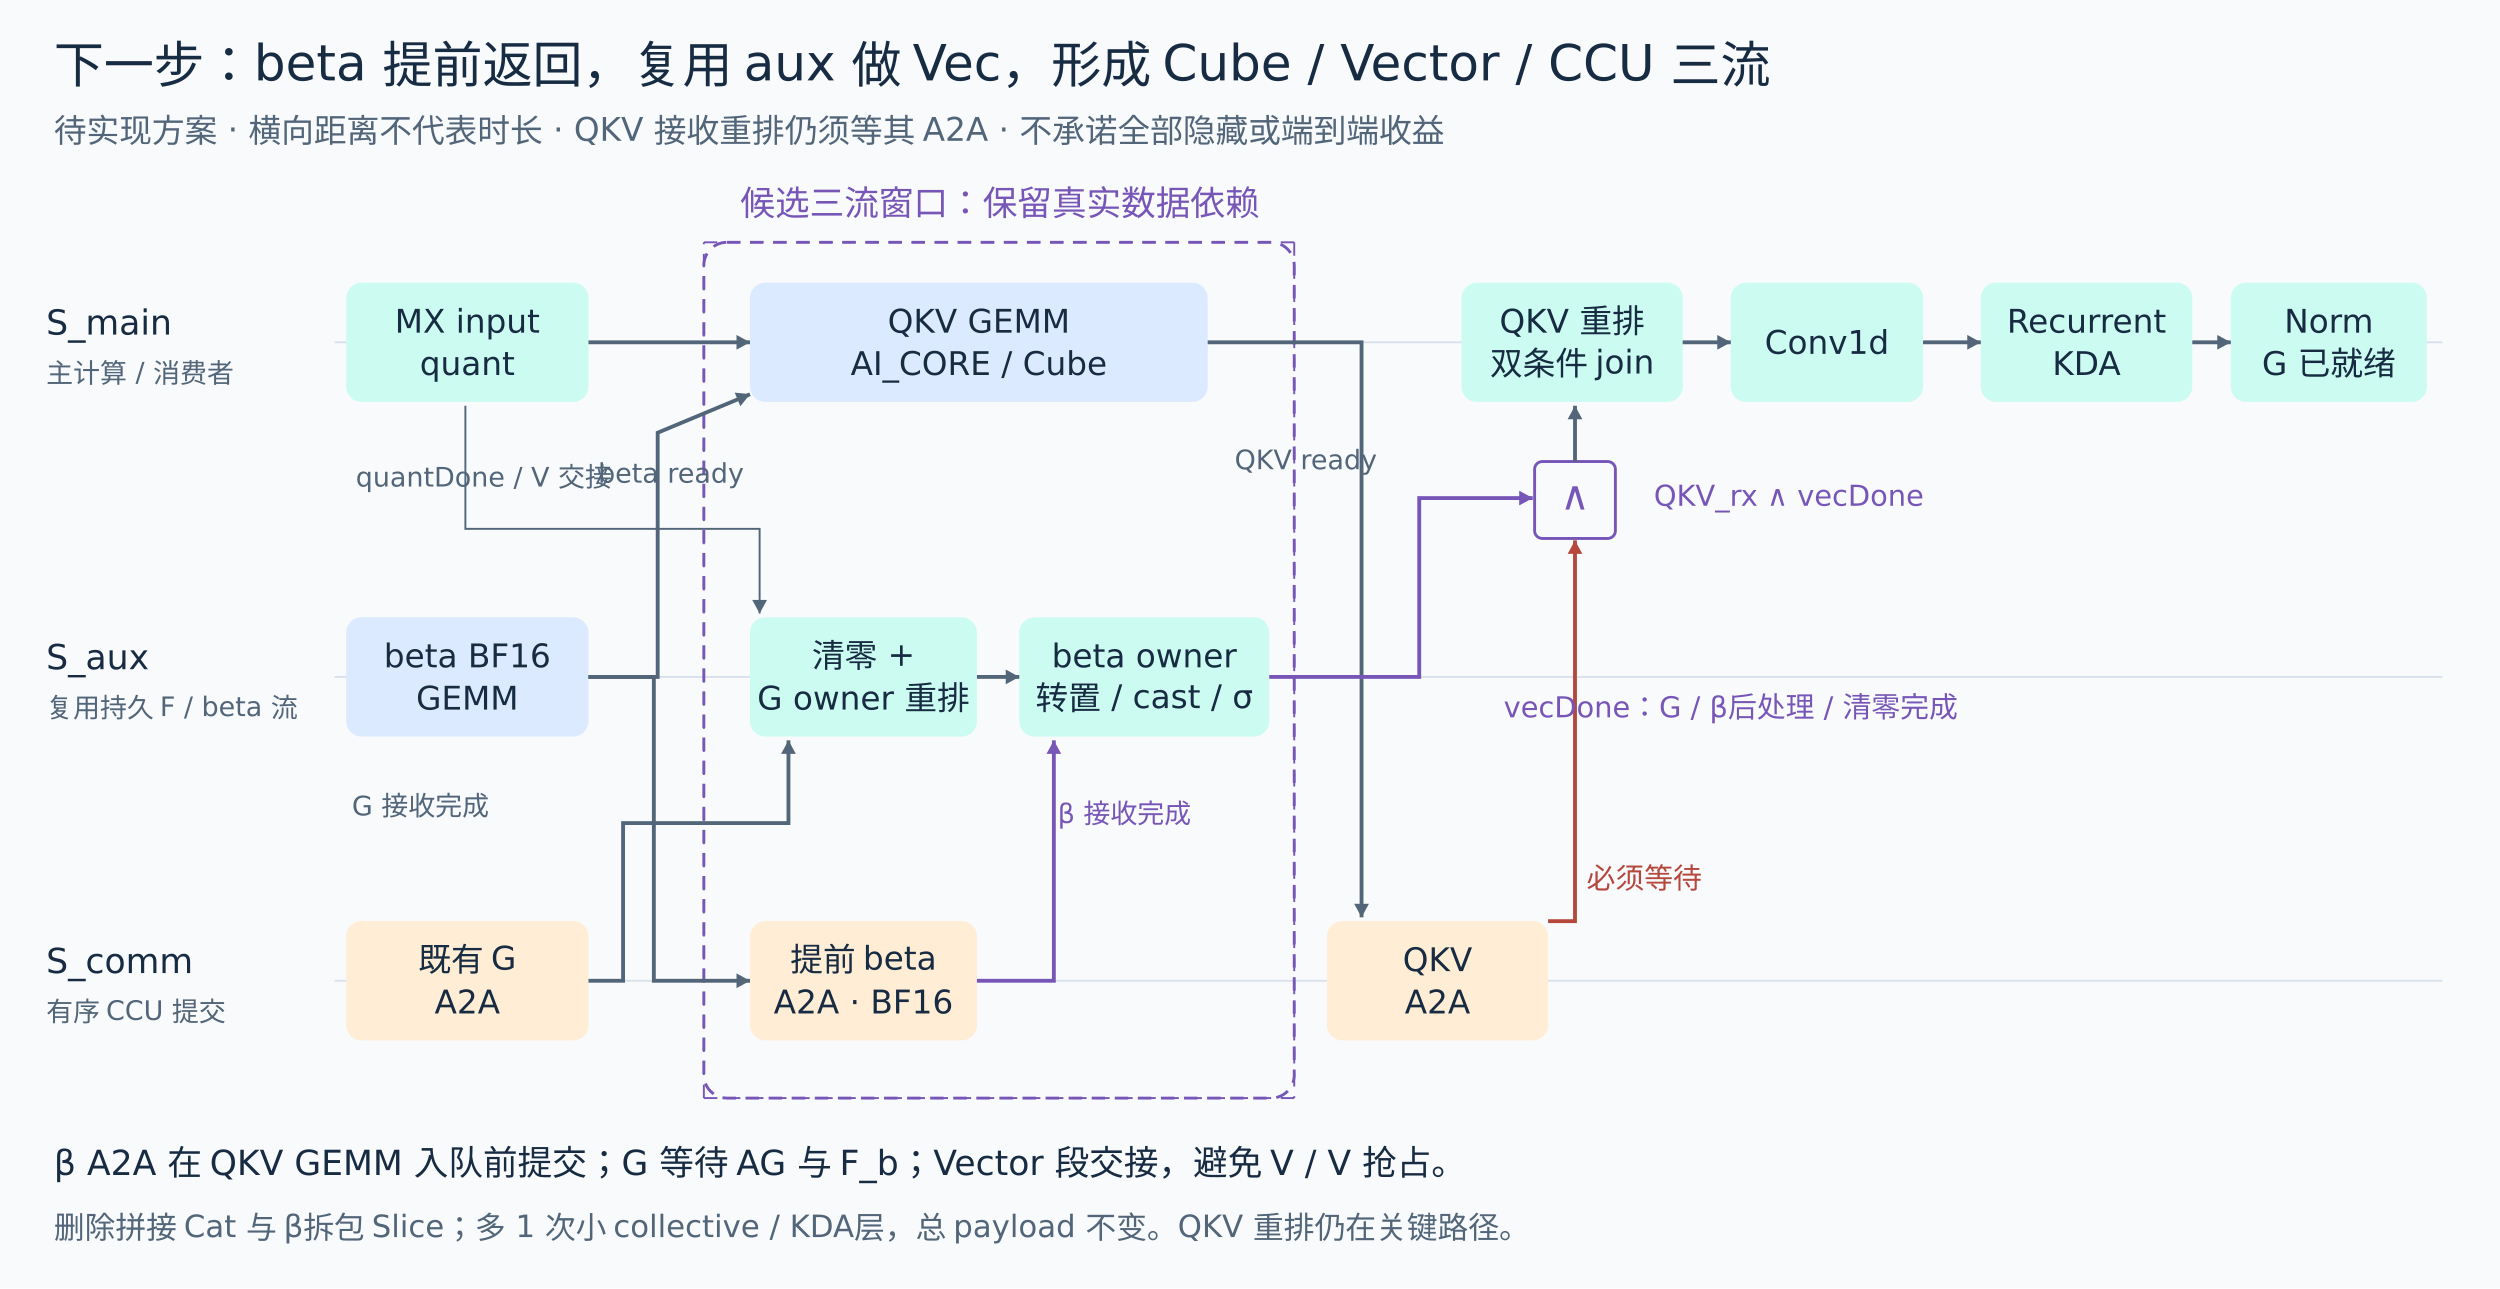
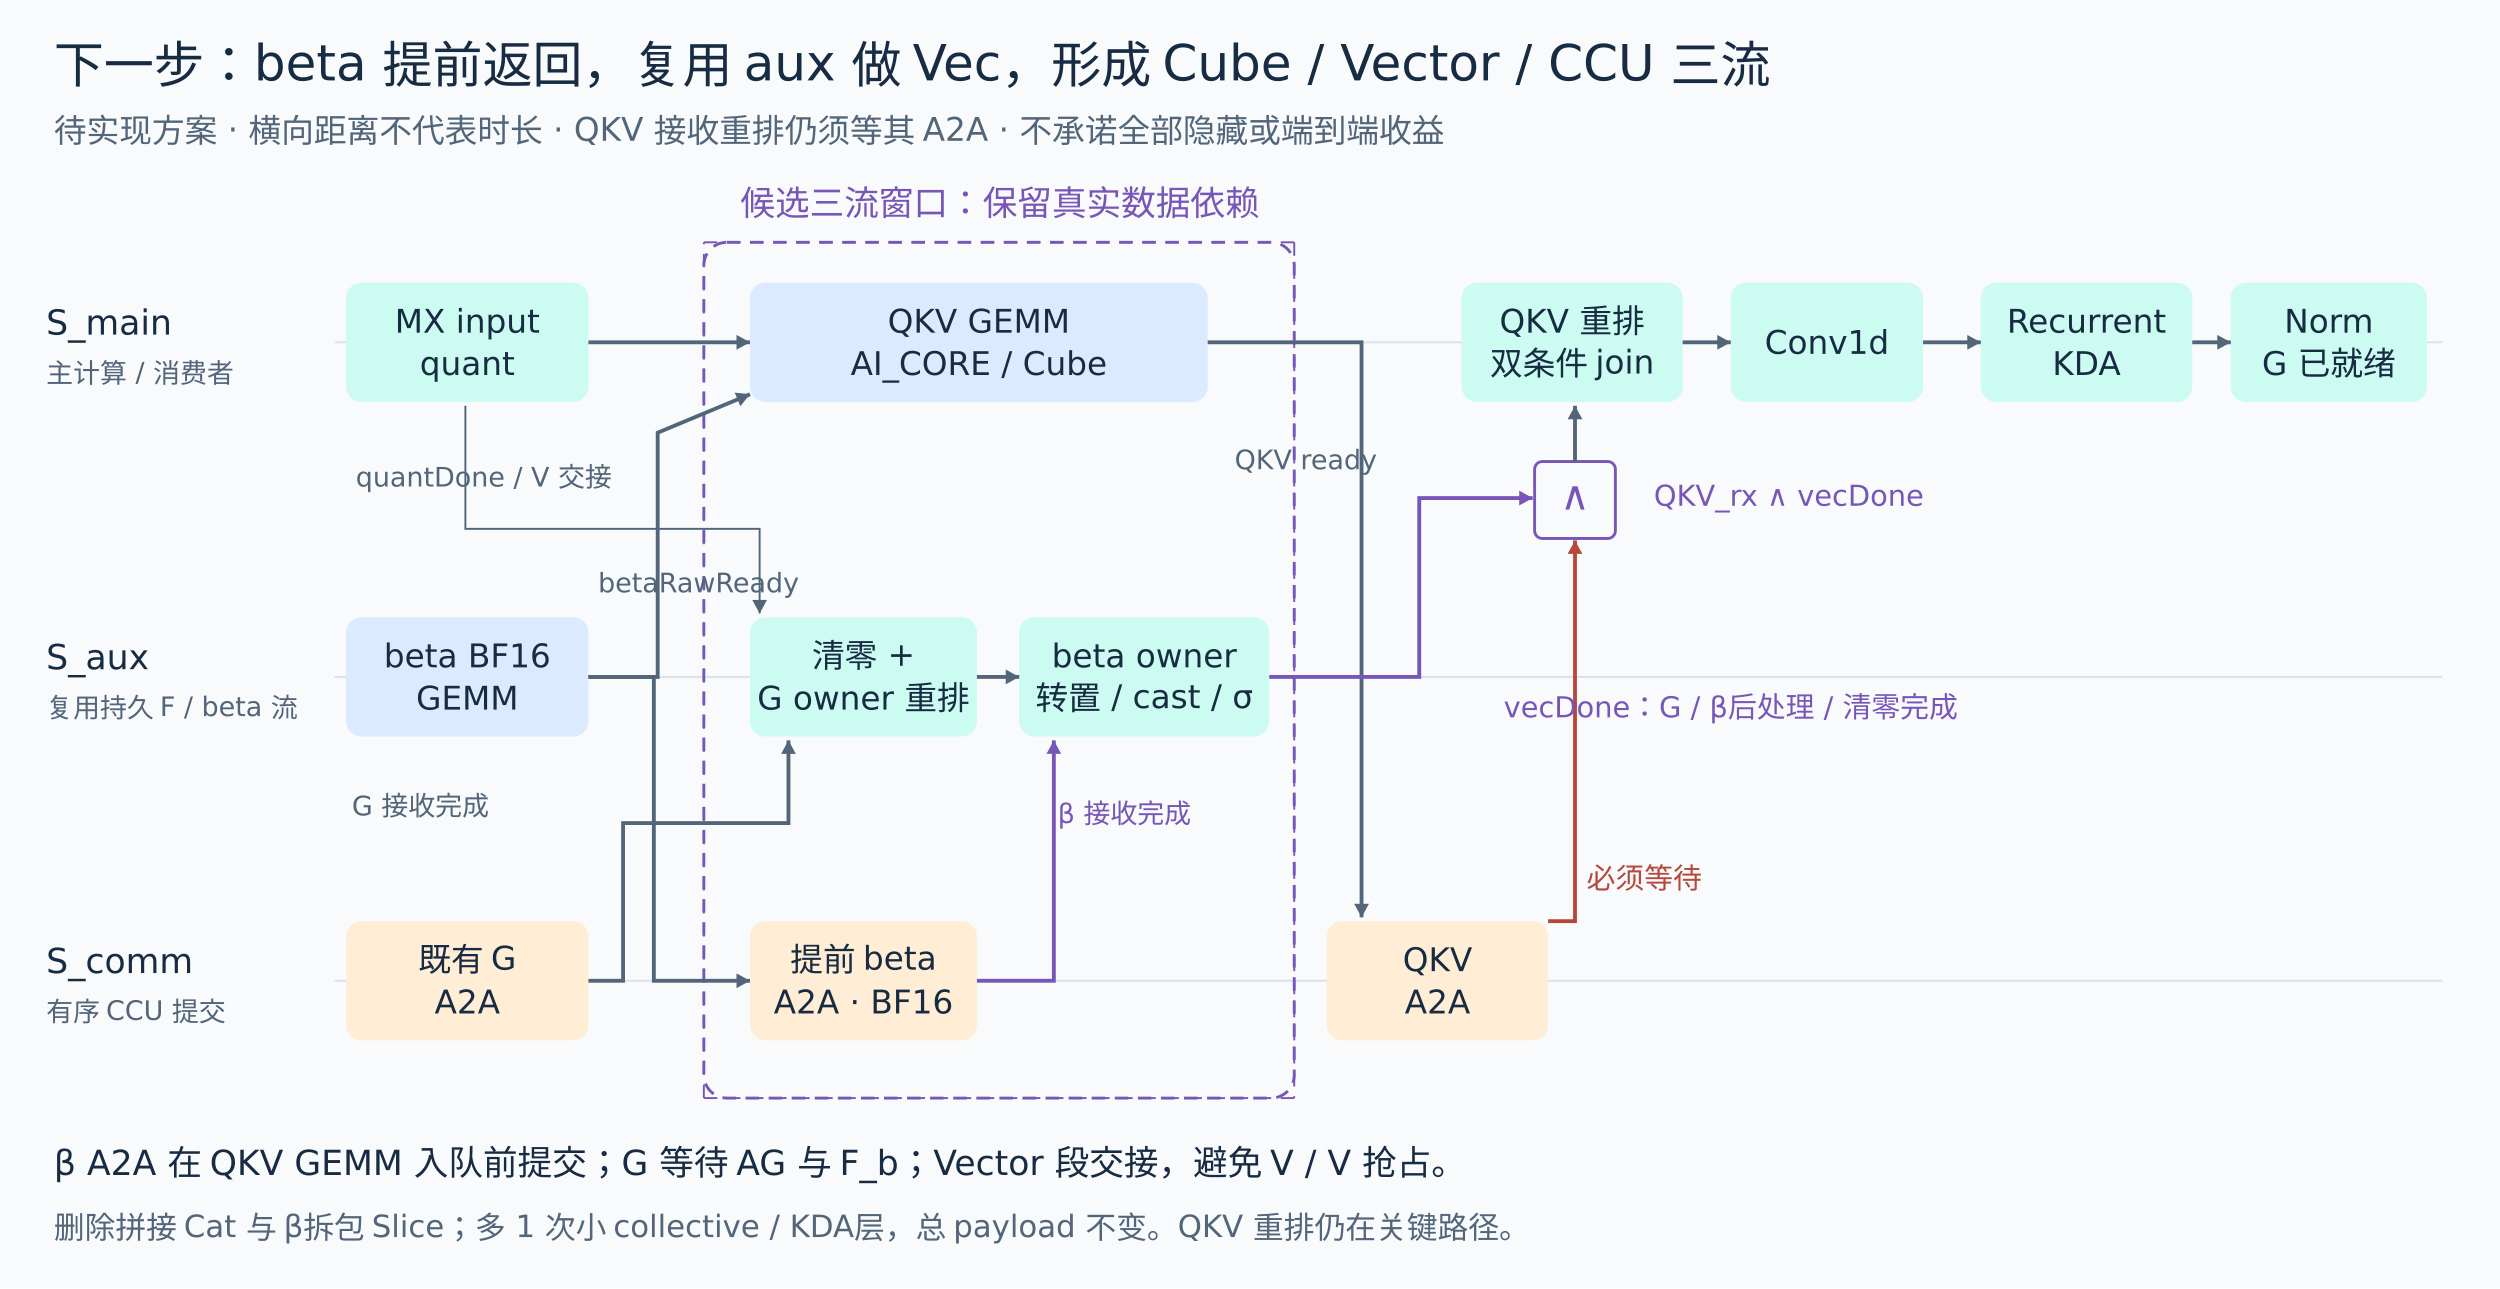
<svg xmlns="http://www.w3.org/2000/svg" width="1300" height="670" viewBox="0 0 1300 670">
  <rect width="1300" height="670" fill="#f8fafc" />
  <text x="28" y="43" text-anchor="start" font-family="Microsoft YaHei,DejaVu Sans,sans-serif" font-size="26" fill="#172b42">下一步：beta 提前返回，复用 aux 做 Vec，形成 Cube / Vector / CCU 三流</text>
  <text x="28" y="74" text-anchor="start" font-family="Microsoft YaHei,DejaVu Sans,sans-serif" font-size="17" fill="#526579">待实现方案 · 横向距离不代表时长 · QKV 接收重排仍须等其 A2A · 不承诺全部隐藏或端到端收益</text>
  <polyline points="174,178 1270,178" fill="none" stroke="#d9e2ec" stroke-width="1" />
  <text x="24" y="174" text-anchor="start" font-family="Microsoft YaHei,DejaVu Sans,sans-serif" font-size="18" fill="#172b42">S_main</text>
  <text x="24" y="199" text-anchor="start" font-family="Microsoft YaHei,DejaVu Sans,sans-serif" font-size="14" fill="#526579">主计算 / 消费者</text>
  <polyline points="174,352 1270,352" fill="none" stroke="#d9e2ec" stroke-width="1" />
  <text x="24" y="348" text-anchor="start" font-family="Microsoft YaHei,DejaVu Sans,sans-serif" font-size="18" fill="#172b42">S_aux</text>
  <text x="24" y="373" text-anchor="start" font-family="Microsoft YaHei,DejaVu Sans,sans-serif" font-size="14" fill="#526579">复用持久 F / beta 流</text>
  <polyline points="174,510 1270,510" fill="none" stroke="#d9e2ec" stroke-width="1" />
  <text x="24" y="506" text-anchor="start" font-family="Microsoft YaHei,DejaVu Sans,sans-serif" font-size="18" fill="#172b42">S_comm</text>
  <text x="24" y="531" text-anchor="start" font-family="Microsoft YaHei,DejaVu Sans,sans-serif" font-size="14" fill="#526579">有序 CCU 提交</text>
  <polyline points="366,126 673,126" fill="none" stroke="#7756b7" stroke-width="1" stroke-dasharray="7 5" />
  <polyline points="673,126 673,571" fill="none" stroke="#7756b7" stroke-width="1" stroke-dasharray="7 5" />
  <polyline points="673,571 366,571" fill="none" stroke="#7756b7" stroke-width="1" stroke-dasharray="7 5" />
  <polyline points="366,571 366,126" fill="none" stroke="#7756b7" stroke-width="1" stroke-dasharray="7 5" />
  <rect x="366" y="126" width="307" height="445" rx="12" fill="none" stroke="#7756b7" stroke-width="1.5" stroke-dasharray="7 5" />
  <text x="520" y="112" text-anchor="middle" font-family="Microsoft YaHei,DejaVu Sans,sans-serif" font-size="18" fill="#7756b7">候选三流窗口：保留真实数据依赖</text>
  <rect x="180" y="147" width="126" height="62" rx="8" fill="#ccfbf1" stroke="none" stroke-width="1.5" />
  <text x="243.0" y="173.0" text-anchor="middle" font-family="Microsoft YaHei,DejaVu Sans,sans-serif" font-size="17" fill="#172b42">MX input</text>
  <text x="243.0" y="195.0" text-anchor="middle" font-family="Microsoft YaHei,DejaVu Sans,sans-serif" font-size="17" fill="#172b42">quant</text>
  <rect x="390" y="147" width="238" height="62" rx="8" fill="#dbeafe" stroke="none" stroke-width="1.5" />
  <text x="509.0" y="173.0" text-anchor="middle" font-family="Microsoft YaHei,DejaVu Sans,sans-serif" font-size="17" fill="#172b42">QKV GEMM</text>
  <text x="509.0" y="195.0" text-anchor="middle" font-family="Microsoft YaHei,DejaVu Sans,sans-serif" font-size="17" fill="#172b42">AI_CORE / Cube</text>
  <rect x="760" y="147" width="115" height="62" rx="8" fill="#ccfbf1" stroke="none" stroke-width="1.5" />
  <text x="817.5" y="173.0" text-anchor="middle" font-family="Microsoft YaHei,DejaVu Sans,sans-serif" font-size="17" fill="#172b42">QKV 重排</text>
  <text x="817.5" y="195.0" text-anchor="middle" font-family="Microsoft YaHei,DejaVu Sans,sans-serif" font-size="17" fill="#172b42">双条件 join</text>
  <rect x="900" y="147" width="100" height="62" rx="8" fill="#ccfbf1" stroke="none" stroke-width="1.5" />
  <text x="950.0" y="184.0" text-anchor="middle" font-family="Microsoft YaHei,DejaVu Sans,sans-serif" font-size="17" fill="#172b42">Conv1d</text>
  <rect x="1030" y="147" width="110" height="62" rx="8" fill="#ccfbf1" stroke="none" stroke-width="1.5" />
  <text x="1085.0" y="173.0" text-anchor="middle" font-family="Microsoft YaHei,DejaVu Sans,sans-serif" font-size="17" fill="#172b42">Recurrent</text>
  <text x="1085.0" y="195.0" text-anchor="middle" font-family="Microsoft YaHei,DejaVu Sans,sans-serif" font-size="17" fill="#172b42">KDA</text>
  <rect x="1160" y="147" width="102" height="62" rx="8" fill="#ccfbf1" stroke="none" stroke-width="1.5" />
  <text x="1211.0" y="173.0" text-anchor="middle" font-family="Microsoft YaHei,DejaVu Sans,sans-serif" font-size="17" fill="#172b42">Norm</text>
  <text x="1211.0" y="195.0" text-anchor="middle" font-family="Microsoft YaHei,DejaVu Sans,sans-serif" font-size="17" fill="#172b42">G 已就绪</text>
  <rect x="180" y="321" width="126" height="62" rx="8" fill="#dbeafe" stroke="none" stroke-width="1.5" />
  <text x="243.0" y="347.0" text-anchor="middle" font-family="Microsoft YaHei,DejaVu Sans,sans-serif" font-size="17" fill="#172b42">beta BF16</text>
  <text x="243.0" y="369.0" text-anchor="middle" font-family="Microsoft YaHei,DejaVu Sans,sans-serif" font-size="17" fill="#172b42">GEMM</text>
  <rect x="390" y="321" width="118" height="62" rx="8" fill="#ccfbf1" stroke="none" stroke-width="1.5" />
  <text x="449.0" y="347.0" text-anchor="middle" font-family="Microsoft YaHei,DejaVu Sans,sans-serif" font-size="17" fill="#172b42">清零 +</text>
  <text x="449.0" y="369.0" text-anchor="middle" font-family="Microsoft YaHei,DejaVu Sans,sans-serif" font-size="17" fill="#172b42">G owner 重排</text>
  <rect x="530" y="321" width="130" height="62" rx="8" fill="#ccfbf1" stroke="none" stroke-width="1.5" />
  <text x="595.0" y="347.0" text-anchor="middle" font-family="Microsoft YaHei,DejaVu Sans,sans-serif" font-size="17" fill="#172b42">beta owner</text>
  <text x="595.0" y="369.0" text-anchor="middle" font-family="Microsoft YaHei,DejaVu Sans,sans-serif" font-size="17" fill="#172b42">转置 / cast / σ</text>
  <rect x="180" y="479" width="126" height="62" rx="8" fill="#ffedd5" stroke="none" stroke-width="1.5" />
  <text x="243.0" y="505.0" text-anchor="middle" font-family="Microsoft YaHei,DejaVu Sans,sans-serif" font-size="17" fill="#172b42">既有 G</text>
  <text x="243.0" y="527.0" text-anchor="middle" font-family="Microsoft YaHei,DejaVu Sans,sans-serif" font-size="17" fill="#172b42">A2A</text>
  <rect x="390" y="479" width="118" height="62" rx="8" fill="#ffedd5" stroke="none" stroke-width="1.5" />
  <text x="449.0" y="505.0" text-anchor="middle" font-family="Microsoft YaHei,DejaVu Sans,sans-serif" font-size="17" fill="#172b42">提前 beta</text>
  <text x="449.0" y="527.0" text-anchor="middle" font-family="Microsoft YaHei,DejaVu Sans,sans-serif" font-size="17" fill="#172b42">A2A · BF16</text>
  <rect x="690" y="479" width="115" height="62" rx="8" fill="#ffedd5" stroke="none" stroke-width="1.5" />
  <text x="747.5" y="505.0" text-anchor="middle" font-family="Microsoft YaHei,DejaVu Sans,sans-serif" font-size="17" fill="#172b42">QKV</text>
  <text x="747.5" y="527.0" text-anchor="middle" font-family="Microsoft YaHei,DejaVu Sans,sans-serif" font-size="17" fill="#172b42">A2A</text>
  <polyline points="306,178 390,178" fill="none" stroke="#526579" stroke-width="2" />
  <polygon points="390,178 382.979,181.835 382.979,174.165" fill="#526579" />
  <polyline points="875,178 900,178" fill="none" stroke="#526579" stroke-width="2" />
  <polygon points="900,178 892.979,181.835 892.979,174.165" fill="#526579" />
  <polyline points="1000,178 1030,178" fill="none" stroke="#526579" stroke-width="2" />
  <polygon points="1030,178 1022.979,181.835 1022.979,174.165" fill="#526579" />
  <polyline points="1140,178 1160,178" fill="none" stroke="#526579" stroke-width="2" />
  <polygon points="1160,178 1152.979,181.835 1152.979,174.165" fill="#526579" />
  <polyline points="508,352 530,352" fill="none" stroke="#526579" stroke-width="2" />
  <polygon points="530,352 522.979,355.835 522.979,348.165" fill="#526579" />
  <polyline points="306,352 342,352 342,225 390,205" fill="none" stroke="#526579" stroke-width="2" />
  <polygon points="390,205 384.995,211.241 382.044,204.16" fill="#526579" />
-   <text x="311" y="251" text-anchor="start" font-family="Microsoft YaHei,DejaVu Sans,sans-serif" font-size="14" fill="#526579">beta ready</text>
+   <text x="311" y="308" text-anchor="start" font-family="Microsoft YaHei,DejaVu Sans,sans-serif" font-size="14" fill="#526579">betaRawReady</text>
  <polyline points="306,352 340,352 340,510 390,510" fill="none" stroke="#526579" stroke-width="2" />
  <polygon points="390,510 382.979,513.835 382.979,506.165" fill="#526579" />
  <polyline points="242,211 242,275 395,275 395,319" fill="none" stroke="#526579" stroke-width="1" />
  <polygon points="395,319 391.165,311.979 398.835,311.979" fill="#526579" />
  <text x="185" y="253" text-anchor="start" font-family="Microsoft YaHei,DejaVu Sans,sans-serif" font-size="14" fill="#526579">quantDone / V 交接</text>
  <polyline points="508,510 548,510 548,385" fill="none" stroke="#7756b7" stroke-width="2" />
  <polygon points="548,385 551.835,392.021 544.165,392.021" fill="#7756b7" />
  <text x="550" y="428" text-anchor="start" font-family="Microsoft YaHei,DejaVu Sans,sans-serif" font-size="14" fill="#7756b7">β 接收完成</text>
  <polyline points="306,510 324,510 324,428 410,428 410,385" fill="none" stroke="#526579" stroke-width="2" />
  <polygon points="410,385 413.835,392.021 406.165,392.021" fill="#526579" />
  <text x="183" y="424" text-anchor="start" font-family="Microsoft YaHei,DejaVu Sans,sans-serif" font-size="14" fill="#526579">G 接收完成</text>
  <polyline points="628,178 708,178 708,477" fill="none" stroke="#526579" stroke-width="2" />
  <polygon points="708,477 704.165,469.979 711.835,469.979" fill="#526579" />
  <text x="642" y="244" text-anchor="start" font-family="Microsoft YaHei,DejaVu Sans,sans-serif" font-size="14" fill="#526579">QKV ready</text>
  <polyline points="805,479 819,479 819,281" fill="none" stroke="#b5473c" stroke-width="2" />
  <polygon points="819,281 822.835,288.021 815.165,288.021" fill="#b5473c" />
  <text x="825" y="462" text-anchor="start" font-family="Microsoft YaHei,DejaVu Sans,sans-serif" font-size="15" fill="#b5473c">必须等待</text>
  <polyline points="660,352 738,352 738,259 797,259" fill="none" stroke="#7756b7" stroke-width="2" />
  <polygon points="797,259 789.979,262.835 789.979,255.165" fill="#7756b7" />
  <rect x="798" y="240" width="42" height="40" rx="4" fill="#f8fafc" stroke="#7756b7" stroke-width="1.5" />
  <text x="819" y="265" text-anchor="middle" font-family="Microsoft YaHei,DejaVu Sans,sans-serif" font-size="21" fill="#7756b7">∧</text>
  <polyline points="819,240 819,211" fill="none" stroke="#526579" stroke-width="2" />
  <polygon points="819,211 822.835,218.021 815.165,218.021" fill="#526579" />
  <text x="860" y="263" text-anchor="start" font-family="Microsoft YaHei,DejaVu Sans,sans-serif" font-size="15" fill="#7756b7">QKV_rx ∧ vecDone</text>
  <text x="900" y="373" text-anchor="middle" font-family="Microsoft YaHei,DejaVu Sans,sans-serif" font-size="15" fill="#7756b7">vecDone：G / β后处理 / 清零完成</text>
  <text x="28" y="611" text-anchor="start" font-family="Microsoft YaHei,DejaVu Sans,sans-serif" font-size="18" fill="#172b42">β A2A 在 QKV GEMM 入队前提交；G 等待 AG 与 F_b；Vector 段交接，避免 V / V 抢占。</text>
  <text x="28" y="644" text-anchor="start" font-family="Microsoft YaHei,DejaVu Sans,sans-serif" font-size="16" fill="#526579">删除拼接 Cat 与 β拆包 Slice；多 1 次小 collective / KDA层，总 payload 不变。QKV 重排仍在关键路径。</text>
</svg>
